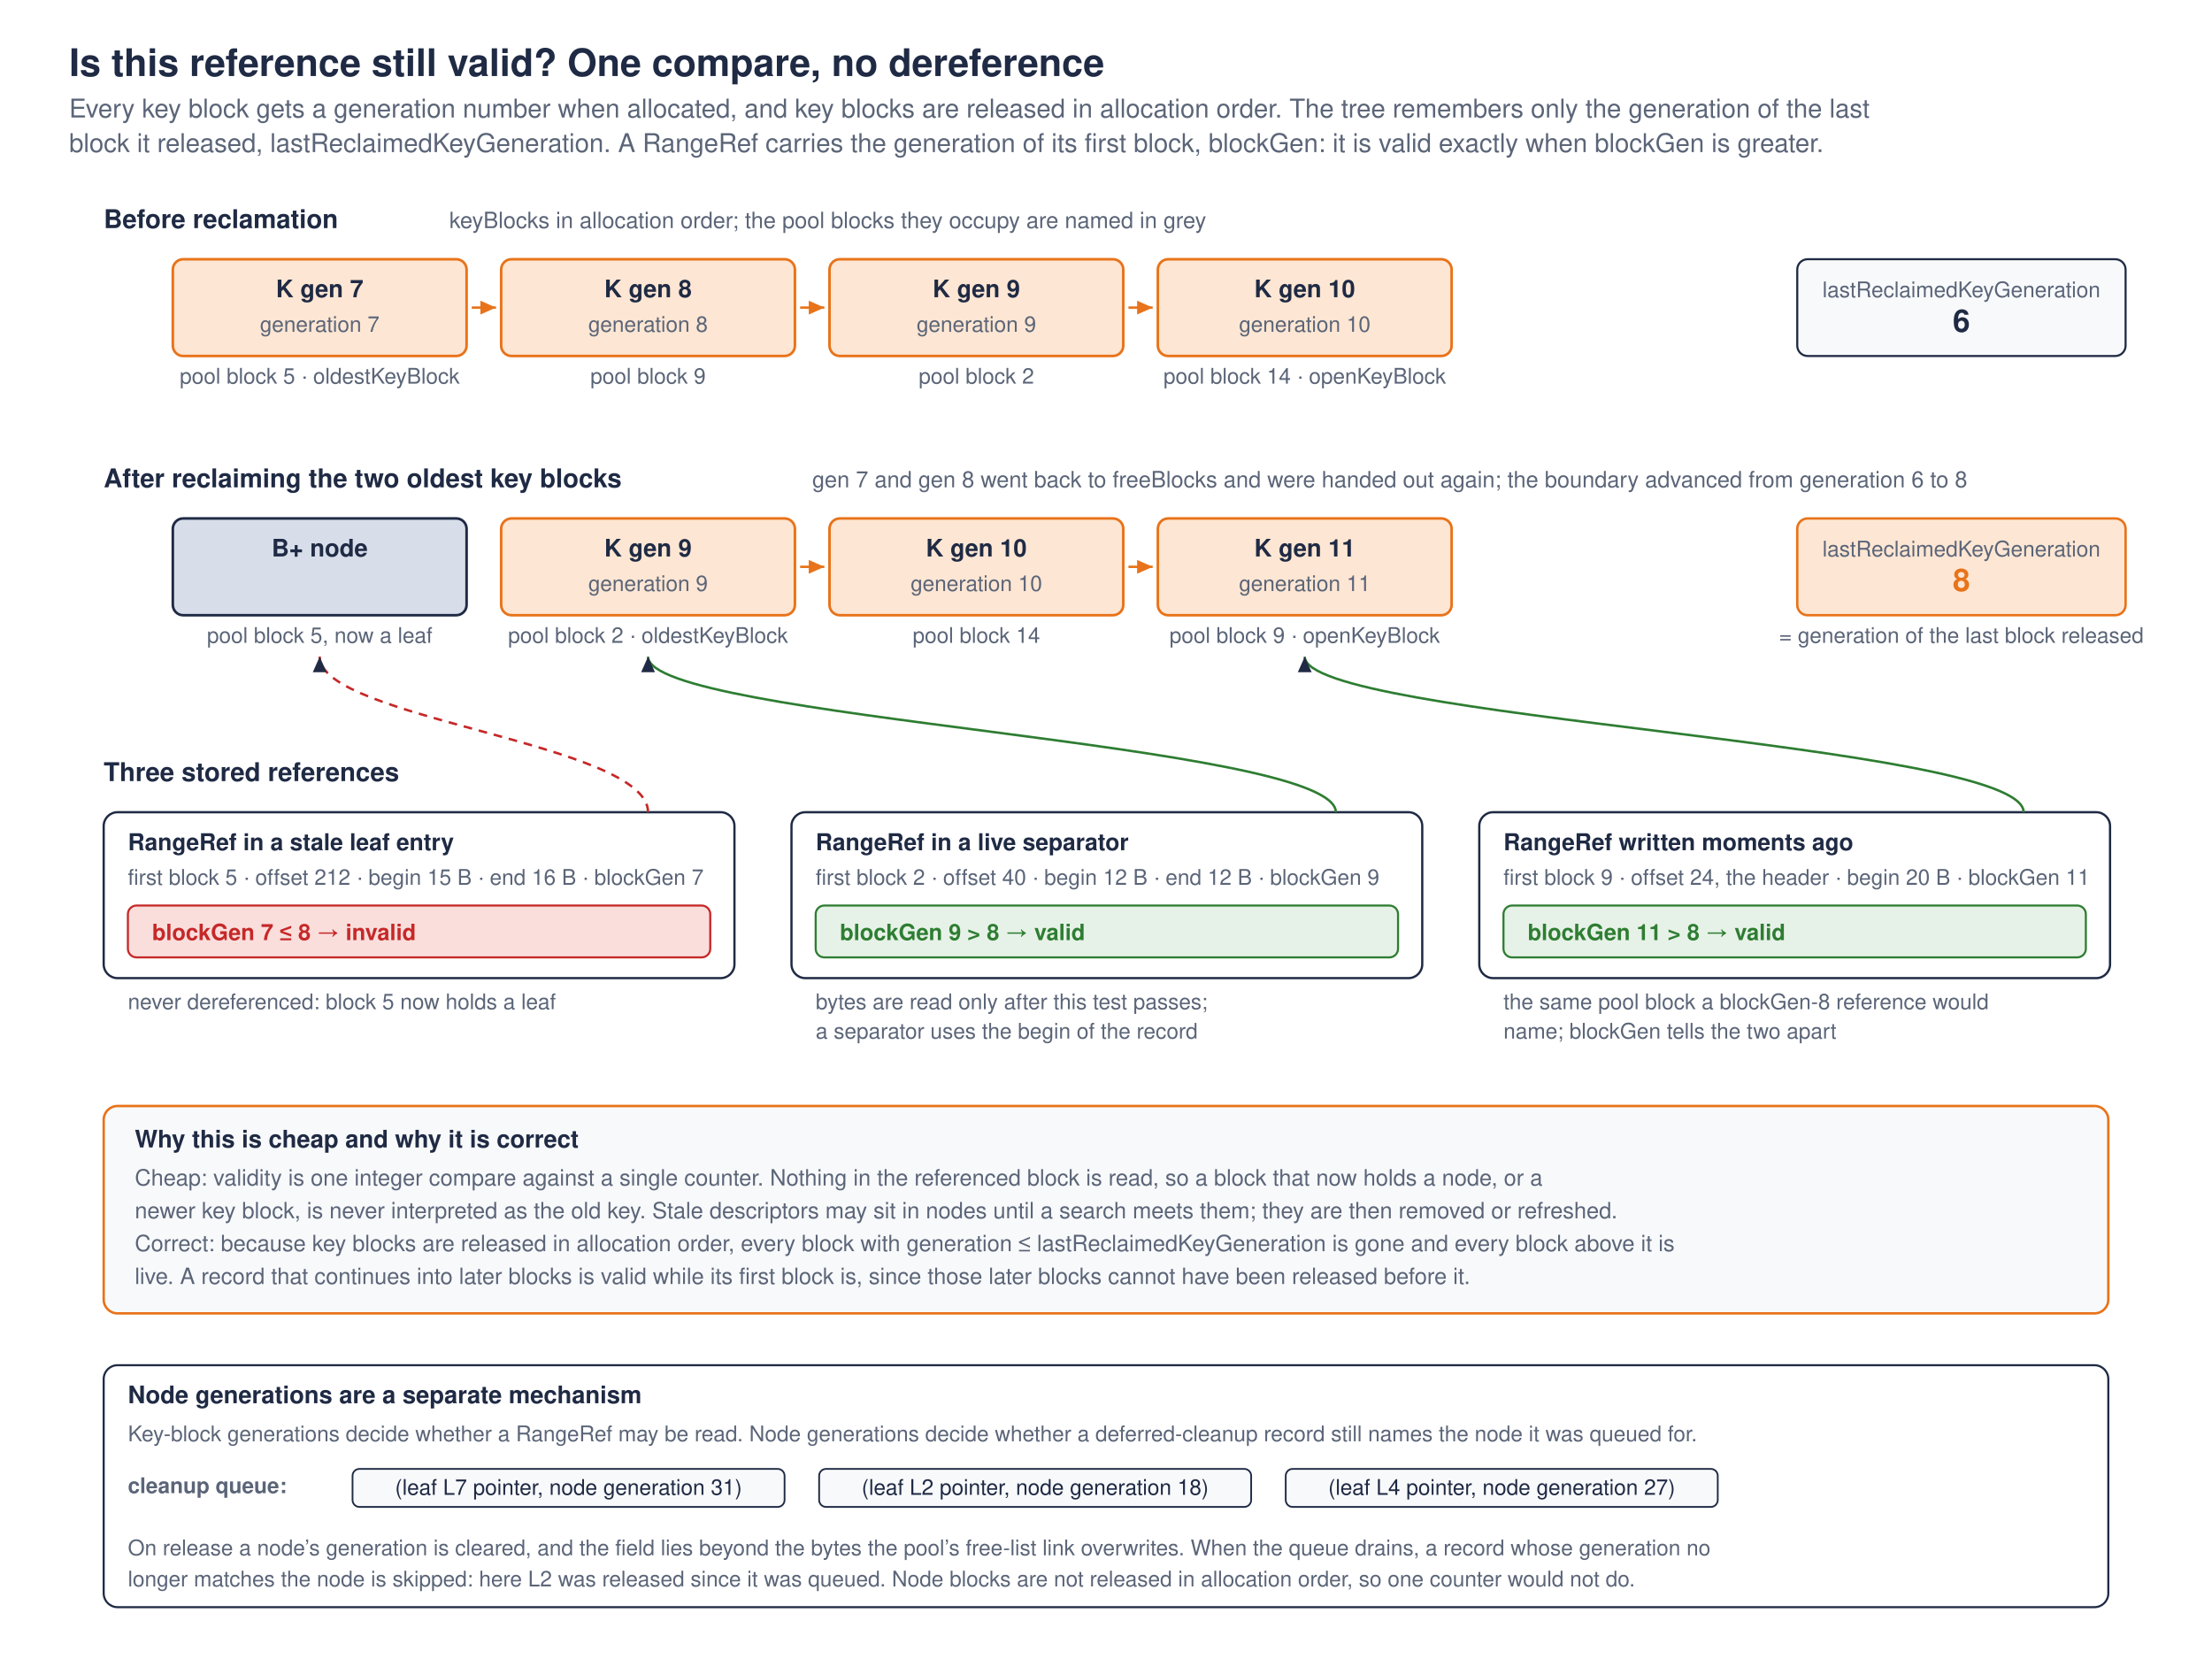
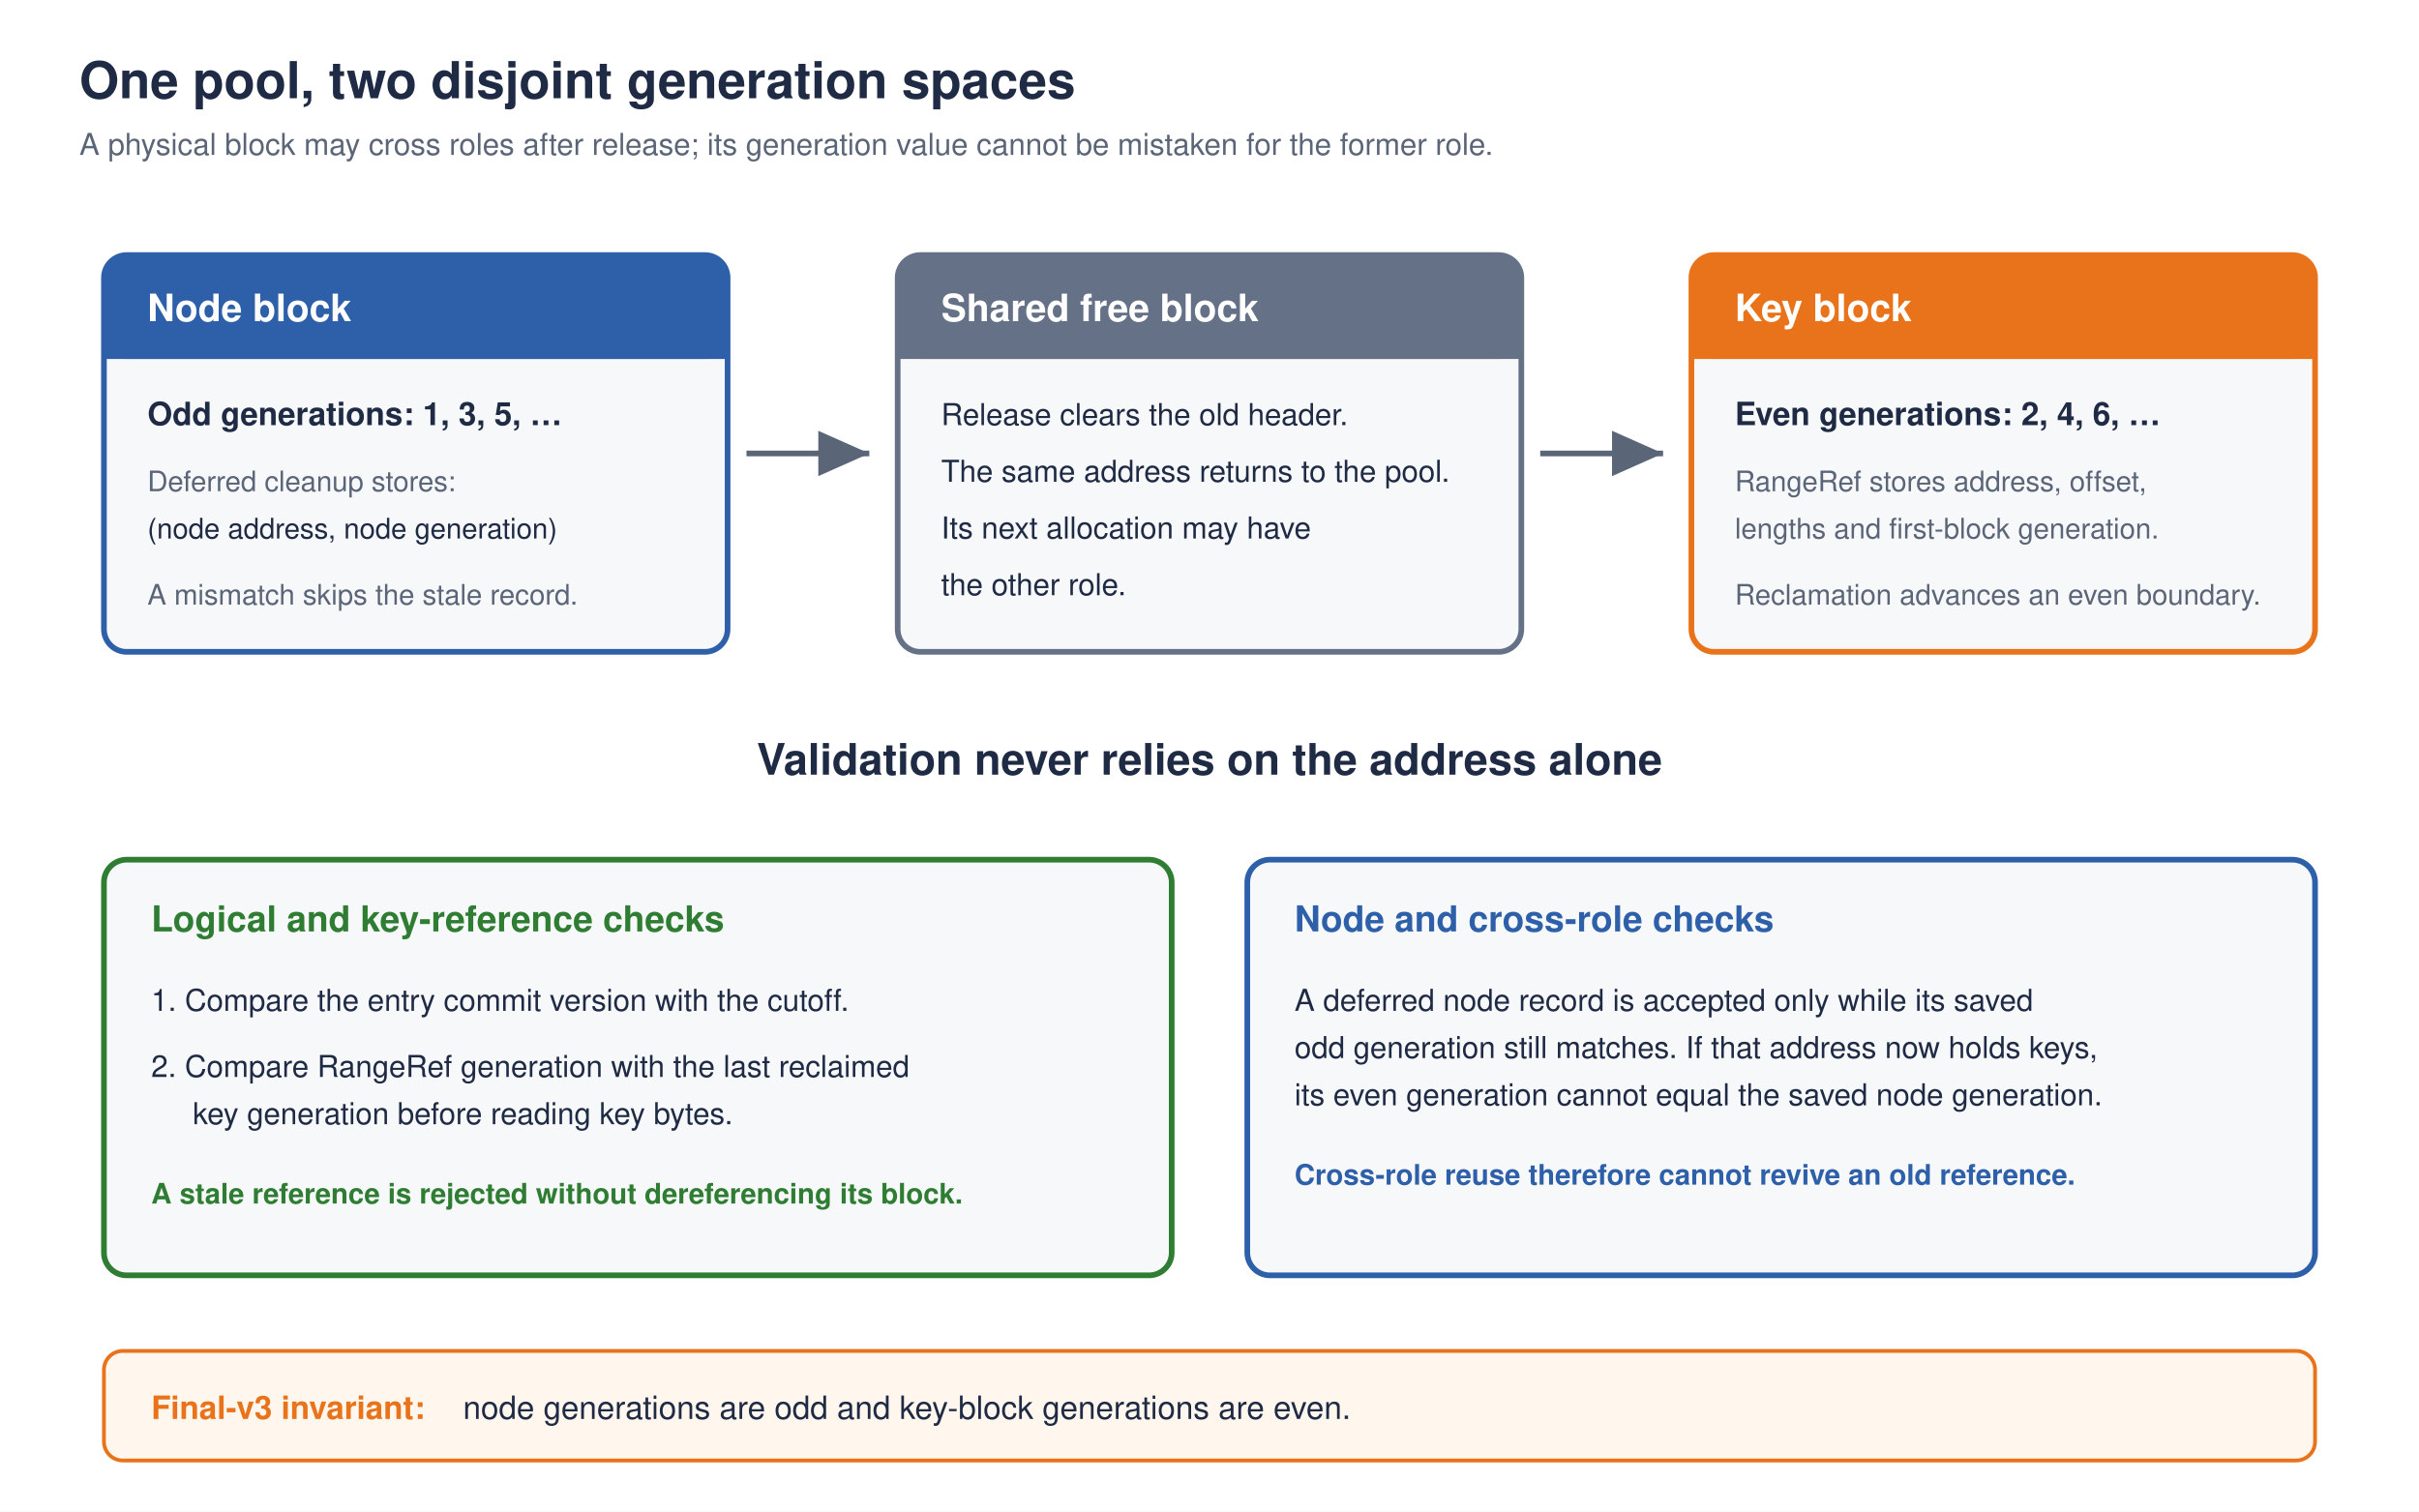
- <svg xmlns="http://www.w3.org/2000/svg" width="1280" height="960" viewBox="0 0 1280 960" font-family="Helvetica, Arial, sans-serif">
-   <rect width="1280" height="960" fill="#FFFFFF" />
+ <svg xmlns="http://www.w3.org/2000/svg" width="1280" height="800" viewBox="0 0 1280 800" font-family="Helvetica, Arial, sans-serif">
+   <rect width="1280" height="800" fill="#fff" />
  <defs>
-     <marker id="arr" markerWidth="10" markerHeight="10" refX="9" refY="5" orient="auto" markerUnits="userSpaceOnUse">
-       <path d="M0,1 L9,5 L0,9 z" fill="#1F2A44" />
-     </marker>
-     <marker id="arrO" markerWidth="10" markerHeight="10" refX="9" refY="5" orient="auto" markerUnits="userSpaceOnUse">
-       <path d="M0,1 L9,5 L0,9 z" fill="#E8731A" />
+     <marker id="arrow" markerWidth="10" markerHeight="10" refX="9" refY="5" orient="auto">
+       <path d="M0,1 L9,5 L0,9 z" fill="#5b6578" />
    </marker>
  </defs>
-   <text x="40" y="44" text-anchor="start" font-size="22" font-weight="700" fill="#1F2A44">Is this reference still valid? One compare, no dereference</text>
-   <text x="40" y="68" text-anchor="start" font-size="15" font-weight="400" fill="#5B6578">Every key block gets a generation number when allocated, and key blocks are released in allocation order. The tree remembers only the generation of the last</text>
-   <text x="40" y="88" text-anchor="start" font-size="15" font-weight="400" fill="#5B6578">block it released, lastReclaimedKeyGeneration. A RangeRef carries the generation of its first block, blockGen: it is valid exactly when blockGen is greater.</text>
-   <text x="60" y="132" text-anchor="start" font-size="15" font-weight="700" fill="#1F2A44">Before reclamation</text>
-   <text x="260" y="132" text-anchor="start" font-size="13" font-weight="400" fill="#5B6578">keyBlocks in allocation order; the pool blocks they occupy are named in grey</text>
-   <rect x="100" y="150" width="170" height="56" rx="6" fill="#FDE6D3" stroke="#E8731A" stroke-width="1.5" />
-   <text x="185.0" y="172" text-anchor="middle" font-size="14" font-weight="700" fill="#1F2A44">K  gen 7</text>
-   <text x="185.0" y="192" text-anchor="middle" font-size="12.5" font-weight="400" fill="#5B6578">generation 7</text>
-   <text x="185.0" y="222" text-anchor="middle" font-size="12.5" font-weight="400" fill="#5B6578">pool block 5 · oldestKeyBlock</text>
-   <rect x="290" y="150" width="170" height="56" rx="6" fill="#FDE6D3" stroke="#E8731A" stroke-width="1.5" />
-   <text x="375.0" y="172" text-anchor="middle" font-size="14" font-weight="700" fill="#1F2A44">K  gen 8</text>
-   <text x="375.0" y="192" text-anchor="middle" font-size="12.5" font-weight="400" fill="#5B6578">generation 8</text>
-   <text x="375.0" y="222" text-anchor="middle" font-size="12.5" font-weight="400" fill="#5B6578">pool block 9</text>
-   <rect x="480" y="150" width="170" height="56" rx="6" fill="#FDE6D3" stroke="#E8731A" stroke-width="1.5" />
-   <text x="565.0" y="172" text-anchor="middle" font-size="14" font-weight="700" fill="#1F2A44">K  gen 9</text>
-   <text x="565.0" y="192" text-anchor="middle" font-size="12.5" font-weight="400" fill="#5B6578">generation 9</text>
-   <text x="565.0" y="222" text-anchor="middle" font-size="12.5" font-weight="400" fill="#5B6578">pool block 2</text>
-   <rect x="670" y="150" width="170" height="56" rx="6" fill="#FDE6D3" stroke="#E8731A" stroke-width="1.5" />
-   <text x="755.0" y="172" text-anchor="middle" font-size="14" font-weight="700" fill="#1F2A44">K  gen 10</text>
-   <text x="755.0" y="192" text-anchor="middle" font-size="12.5" font-weight="400" fill="#5B6578">generation 10</text>
-   <text x="755.0" y="222" text-anchor="middle" font-size="12.5" font-weight="400" fill="#5B6578">pool block 14 · openKeyBlock</text>
-   <line x1="273" y1="178.0" x2="287" y2="178.0" stroke="#E8731A" stroke-width="1.4" marker-end="url(#arrO)" />
-   <line x1="463" y1="178.0" x2="477" y2="178.0" stroke="#E8731A" stroke-width="1.4" marker-end="url(#arrO)" />
-   <line x1="653" y1="178.0" x2="667" y2="178.0" stroke="#E8731A" stroke-width="1.4" marker-end="url(#arrO)" />
-   <rect x="1040" y="150" width="190" height="56" rx="6" fill="#F8F9FB" stroke="#1F2A44" stroke-width="1.2" />
-   <text x="1135" y="172" text-anchor="middle" font-size="12.5" font-weight="400" fill="#5B6578">lastReclaimedKeyGeneration</text>
-   <text x="1135" y="192" text-anchor="middle" font-size="18" font-weight="700" fill="#1F2A44">6</text>
-   <text x="60" y="282" text-anchor="start" font-size="15" font-weight="700" fill="#1F2A44">After reclaiming the two oldest key blocks</text>
-   <text x="470" y="282" text-anchor="start" font-size="13" font-weight="400" fill="#5B6578">gen 7 and gen 8 went back to freeBlocks and were handed out again; the boundary advanced from generation 6 to 8</text>
-   <rect x="100" y="300" width="170" height="56" rx="6" fill="#D7DEEA" stroke="#1F2A44" stroke-width="1.5" />
-   <text x="185.0" y="322" text-anchor="middle" font-size="14" font-weight="700" fill="#1F2A44">B+ node</text>
-   <text x="185.0" y="342" text-anchor="middle" font-size="12.5" font-weight="400" fill="#5B6578" />
-   <text x="185.0" y="372" text-anchor="middle" font-size="12.5" font-weight="400" fill="#5B6578">pool block 5, now a leaf</text>
-   <rect x="290" y="300" width="170" height="56" rx="6" fill="#FDE6D3" stroke="#E8731A" stroke-width="1.5" />
-   <text x="375.0" y="322" text-anchor="middle" font-size="14" font-weight="700" fill="#1F2A44">K  gen 9</text>
-   <text x="375.0" y="342" text-anchor="middle" font-size="12.5" font-weight="400" fill="#5B6578">generation 9</text>
-   <text x="375.0" y="372" text-anchor="middle" font-size="12.5" font-weight="400" fill="#5B6578">pool block 2 · oldestKeyBlock</text>
-   <rect x="480" y="300" width="170" height="56" rx="6" fill="#FDE6D3" stroke="#E8731A" stroke-width="1.5" />
-   <text x="565.0" y="322" text-anchor="middle" font-size="14" font-weight="700" fill="#1F2A44">K  gen 10</text>
-   <text x="565.0" y="342" text-anchor="middle" font-size="12.5" font-weight="400" fill="#5B6578">generation 10</text>
-   <text x="565.0" y="372" text-anchor="middle" font-size="12.5" font-weight="400" fill="#5B6578">pool block 14</text>
-   <rect x="670" y="300" width="170" height="56" rx="6" fill="#FDE6D3" stroke="#E8731A" stroke-width="1.5" />
-   <text x="755.0" y="322" text-anchor="middle" font-size="14" font-weight="700" fill="#1F2A44">K  gen 11</text>
-   <text x="755.0" y="342" text-anchor="middle" font-size="12.5" font-weight="400" fill="#5B6578">generation 11</text>
-   <text x="755.0" y="372" text-anchor="middle" font-size="12.5" font-weight="400" fill="#5B6578">pool block 9 · openKeyBlock</text>
-   <line x1="463" y1="328.0" x2="477" y2="328.0" stroke="#E8731A" stroke-width="1.4" marker-end="url(#arrO)" />
-   <line x1="653" y1="328.0" x2="667" y2="328.0" stroke="#E8731A" stroke-width="1.4" marker-end="url(#arrO)" />
-   <rect x="1040" y="300" width="190" height="56" rx="6" fill="#FDE6D3" stroke="#E8731A" stroke-width="1.4" />
-   <text x="1135" y="322" text-anchor="middle" font-size="12.5" font-weight="400" fill="#5B6578">lastReclaimedKeyGeneration</text>
-   <text x="1135" y="342" text-anchor="middle" font-size="18" font-weight="700" fill="#E8731A">8</text>
-   <text x="1135" y="372" text-anchor="middle" font-size="12.5" font-weight="400" fill="#5B6578">= generation of the last block released</text>
-   <text x="60" y="452" text-anchor="start" font-size="15" font-weight="700" fill="#1F2A44">Three stored references</text>
-   <rect x="60" y="470" width="365" height="96" rx="8" fill="#FFFFFF" stroke="#1F2A44" stroke-width="1.3" />
-   <text x="74" y="492" text-anchor="start" font-size="13.5" font-weight="700" fill="#1F2A44">RangeRef in a stale leaf entry</text>
-   <text x="74" y="512" text-anchor="start" font-size="12.5" font-weight="400" fill="#5B6578">first block 5 · offset 212 · begin 15 B · end 16 B · blockGen 7</text>
-   <rect x="74" y="524" width="337" height="30" rx="5" fill="#F9DEDC" stroke="#C62828" stroke-width="1.2" />
-   <text x="88" y="544" text-anchor="start" font-size="13" font-weight="700" fill="#C62828">blockGen 7 ≤ 8  →  invalid</text>
-   <text x="74" y="584" text-anchor="start" font-size="12.5" font-weight="400" fill="#5B6578">never dereferenced: block 5 now holds a leaf</text>
-   <rect x="458" y="470" width="365" height="96" rx="8" fill="#FFFFFF" stroke="#1F2A44" stroke-width="1.3" />
-   <text x="472" y="492" text-anchor="start" font-size="13.5" font-weight="700" fill="#1F2A44">RangeRef in a live separator</text>
-   <text x="472" y="512" text-anchor="start" font-size="12.5" font-weight="400" fill="#5B6578">first block 2 · offset 40 · begin 12 B · end 12 B · blockGen 9</text>
-   <rect x="472" y="524" width="337" height="30" rx="5" fill="#E6F2E7" stroke="#2E7D32" stroke-width="1.2" />
-   <text x="486" y="544" text-anchor="start" font-size="13" font-weight="700" fill="#2E7D32">blockGen 9 &gt; 8  →  valid</text>
-   <text x="472" y="584" text-anchor="start" font-size="12.5" font-weight="400" fill="#5B6578">bytes are read only after this test passes;</text>
-   <text x="472" y="601" text-anchor="start" font-size="12.5" font-weight="400" fill="#5B6578">a separator uses the begin of the record</text>
-   <rect x="856" y="470" width="365" height="96" rx="8" fill="#FFFFFF" stroke="#1F2A44" stroke-width="1.3" />
-   <text x="870" y="492" text-anchor="start" font-size="13.5" font-weight="700" fill="#1F2A44">RangeRef written moments ago</text>
-   <text x="870" y="512" text-anchor="start" font-size="12.5" font-weight="400" fill="#5B6578">first block 9 · offset 24, the header · begin 20 B · blockGen 11</text>
-   <rect x="870" y="524" width="337" height="30" rx="5" fill="#E6F2E7" stroke="#2E7D32" stroke-width="1.2" />
-   <text x="884" y="544" text-anchor="start" font-size="13" font-weight="700" fill="#2E7D32">blockGen 11 &gt; 8  →  valid</text>
-   <text x="870" y="584" text-anchor="start" font-size="12.5" font-weight="400" fill="#5B6578">the same pool block a blockGen-8 reference would</text>
-   <text x="870" y="601" text-anchor="start" font-size="12.5" font-weight="400" fill="#5B6578">name; blockGen tells the two apart</text>
-   <path d="M375,470 C375,430 185.0,416 185.0,380" fill="none" stroke="#C62828" stroke-width="1.4" stroke-dasharray="5 4" marker-end="url(#arr)" />
-   <path d="M773,470 C773,430 375.0,416 375.0,380" fill="none" stroke="#2E7D32" stroke-width="1.4" marker-end="url(#arr)" />
-   <path d="M1171,470 C1171,430 755.0,416 755.0,380" fill="none" stroke="#2E7D32" stroke-width="1.4" marker-end="url(#arr)" />
-   <rect x="60" y="640" width="1160" height="120" rx="8" fill="#F8F9FB" stroke="#E8731A" stroke-width="1.4" />
-   <text x="78" y="664" text-anchor="start" font-size="14" font-weight="700" fill="#1F2A44">Why this is cheap and why it is correct</text>
-   <text x="78" y="686" text-anchor="start" font-size="13" font-weight="400" fill="#5B6578">Cheap: validity is one integer compare against a single counter. Nothing in the referenced block is read, so a block that now holds a node, or a</text>
-   <text x="78" y="705" text-anchor="start" font-size="13" font-weight="400" fill="#5B6578">newer key block, is never interpreted as the old key. Stale descriptors may sit in nodes until a search meets them; they are then removed or refreshed.</text>
-   <text x="78" y="724" text-anchor="start" font-size="13" font-weight="400" fill="#5B6578">Correct: because key blocks are released in allocation order, every block with generation ≤ lastReclaimedKeyGeneration is gone and every block above it is</text>
-   <text x="78" y="743" text-anchor="start" font-size="13" font-weight="400" fill="#5B6578">live. A record that continues into later blocks is valid while its first block is, since those later blocks cannot have been released before it.</text>
-   <rect x="60" y="790" width="1160" height="140" rx="8" fill="#FFFFFF" stroke="#1F2A44" stroke-width="1.2" />
-   <text x="74" y="812" text-anchor="start" font-size="14" font-weight="700" fill="#1F2A44">Node generations are a separate mechanism</text>
-   <text x="74" y="834" text-anchor="start" font-size="12.5" font-weight="400" fill="#5B6578">Key-block generations decide whether a RangeRef may be read. Node generations decide whether a deferred-cleanup record still names the node it was queued for.</text>
-   <text x="74" y="864" text-anchor="start" font-size="12.5" font-weight="600" fill="#5B6578">cleanup queue:</text>
-   <rect x="204" y="850" width="250" height="22" rx="4" fill="#F8F9FB" stroke="#1F2A44" stroke-width="1" />
-   <text x="329" y="865" text-anchor="middle" font-size="12.5" font-weight="400" fill="#1F2A44">(leaf L7 pointer, node generation 31)</text>
-   <rect x="474" y="850" width="250" height="22" rx="4" fill="#F8F9FB" stroke="#1F2A44" stroke-width="1" />
-   <text x="599" y="865" text-anchor="middle" font-size="12.5" font-weight="400" fill="#1F2A44">(leaf L2 pointer, node generation 18)</text>
-   <rect x="744" y="850" width="250" height="22" rx="4" fill="#F8F9FB" stroke="#1F2A44" stroke-width="1" />
-   <text x="869" y="865" text-anchor="middle" font-size="12.5" font-weight="400" fill="#1F2A44">(leaf L4 pointer, node generation 27)</text>
-   <text x="74" y="900" text-anchor="start" font-size="12.5" font-weight="400" fill="#5B6578">On release a node’s generation is cleared, and the field lies beyond the bytes the pool’s free-list link overwrites. When the queue drains, a record whose generation no</text>
-   <text x="74" y="918" text-anchor="start" font-size="12.5" font-weight="400" fill="#5B6578">longer matches the node is skipped: here L2 was released since it was queued. Node blocks are not released in allocation order, so one counter would not do.</text>
+   <text x="42" y="52" font-size="27" font-weight="700" fill="#1f2a44">One pool, two disjoint generation spaces</text>
+   <text x="42" y="82" font-size="16" fill="#5b6578">A physical block may cross roles after release; its generation value cannot be mistaken for the former role.</text>
+   <rect x="55" y="135" width="330" height="210" rx="12" fill="#f7f8fa" stroke="#2e60aa" stroke-width="3" />
+   <rect x="55" y="135" width="330" height="55" rx="12" fill="#2e60aa" />
+   <rect x="55" y="175" width="330" height="15" fill="#2e60aa" />
+   <text x="78" y="170" font-size="20" font-weight="700" fill="#fff">Node block</text>
+   <text x="78" y="225" font-size="17" font-weight="700" fill="#1f2a44">Odd generations: 1, 3, 5, …</text>
+   <text x="78" y="260" font-size="15" fill="#5b6578">Deferred cleanup stores:</text>
+   <text x="78" y="285" font-size="15" fill="#1f2a44">(node address, node generation)</text>
+   <text x="78" y="320" font-size="15" fill="#5b6578">A mismatch skips the stale record.</text>
+   <rect x="475" y="135" width="330" height="210" rx="12" fill="#f7f8fa" stroke="#657187" stroke-width="3" />
+   <rect x="475" y="135" width="330" height="55" rx="12" fill="#657187" />
+   <rect x="475" y="175" width="330" height="15" fill="#657187" />
+   <text x="498" y="170" font-size="20" font-weight="700" fill="#fff">Shared free block</text>
+   <text x="498" y="225" font-size="16" fill="#1f2a44">Release clears the old header.</text>
+   <text x="498" y="255" font-size="16" fill="#1f2a44">The same address returns to the pool.</text>
+   <text x="498" y="285" font-size="16" fill="#1f2a44">Its next allocation may have</text>
+   <text x="498" y="315" font-size="16" fill="#1f2a44">the other role.</text>
+   <rect x="895" y="135" width="330" height="210" rx="12" fill="#f7f8fa" stroke="#e8731a" stroke-width="3" />
+   <rect x="895" y="135" width="330" height="55" rx="12" fill="#e8731a" />
+   <rect x="895" y="175" width="330" height="15" fill="#e8731a" />
+   <text x="918" y="170" font-size="20" font-weight="700" fill="#fff">Key block</text>
+   <text x="918" y="225" font-size="17" font-weight="700" fill="#1f2a44">Even generations: 2, 4, 6, …</text>
+   <text x="918" y="260" font-size="15" fill="#5b6578">RangeRef stores address, offset,</text>
+   <text x="918" y="285" font-size="15" fill="#5b6578">lengths and first-block generation.</text>
+   <text x="918" y="320" font-size="15" fill="#5b6578">Reclamation advances an even boundary.</text>
+   <line x1="395" y1="240" x2="460" y2="240" stroke="#5b6578" stroke-width="3" marker-end="url(#arrow)" />
+   <line x1="815" y1="240" x2="880" y2="240" stroke="#5b6578" stroke-width="3" marker-end="url(#arrow)" />
+   <text x="640" y="410" text-anchor="middle" font-size="23" font-weight="700" fill="#1f2a44">Validation never relies on the address alone</text>
+   <rect x="55" y="455" width="565" height="220" rx="12" fill="#f7f8fa" stroke="#2e7d32" stroke-width="3" />
+   <text x="80" y="493" font-size="19" font-weight="700" fill="#2e7d32">Logical and key-reference checks</text>
+   <text x="80" y="535" font-size="16" fill="#1f2a44">1. Compare the entry commit version with the cutoff.</text>
+   <text x="80" y="570" font-size="16" fill="#1f2a44">2. Compare RangeRef generation with the last reclaimed</text>
+   <text x="102" y="595" font-size="16" fill="#1f2a44">key generation before reading key bytes.</text>
+   <text x="80" y="637" font-size="15" font-weight="700" fill="#2e7d32">A stale reference is rejected without dereferencing its block.</text>
+   <rect x="660" y="455" width="565" height="220" rx="12" fill="#f7f8fa" stroke="#2e60aa" stroke-width="3" />
+   <text x="685" y="493" font-size="19" font-weight="700" fill="#2e60aa">Node and cross-role checks</text>
+   <text x="685" y="535" font-size="16" fill="#1f2a44">A deferred node record is accepted only while its saved</text>
+   <text x="685" y="560" font-size="16" fill="#1f2a44">odd generation still matches. If that address now holds keys,</text>
+   <text x="685" y="585" font-size="16" fill="#1f2a44">its even generation cannot equal the saved node generation.</text>
+   <text x="685" y="627" font-size="15" font-weight="700" fill="#2e60aa">Cross-role reuse therefore cannot revive an old reference.</text>
+   <rect x="55" y="715" width="1170" height="58" rx="10" fill="#fff7ed" stroke="#e8731a" stroke-width="2" />
+   <text x="80" y="751" font-size="17" font-weight="700" fill="#e8731a">Final-v3 invariant:</text>
+   <text x="245" y="751" font-size="17" fill="#1f2a44">node generations are odd and key-block generations are even.</text>
</svg>
